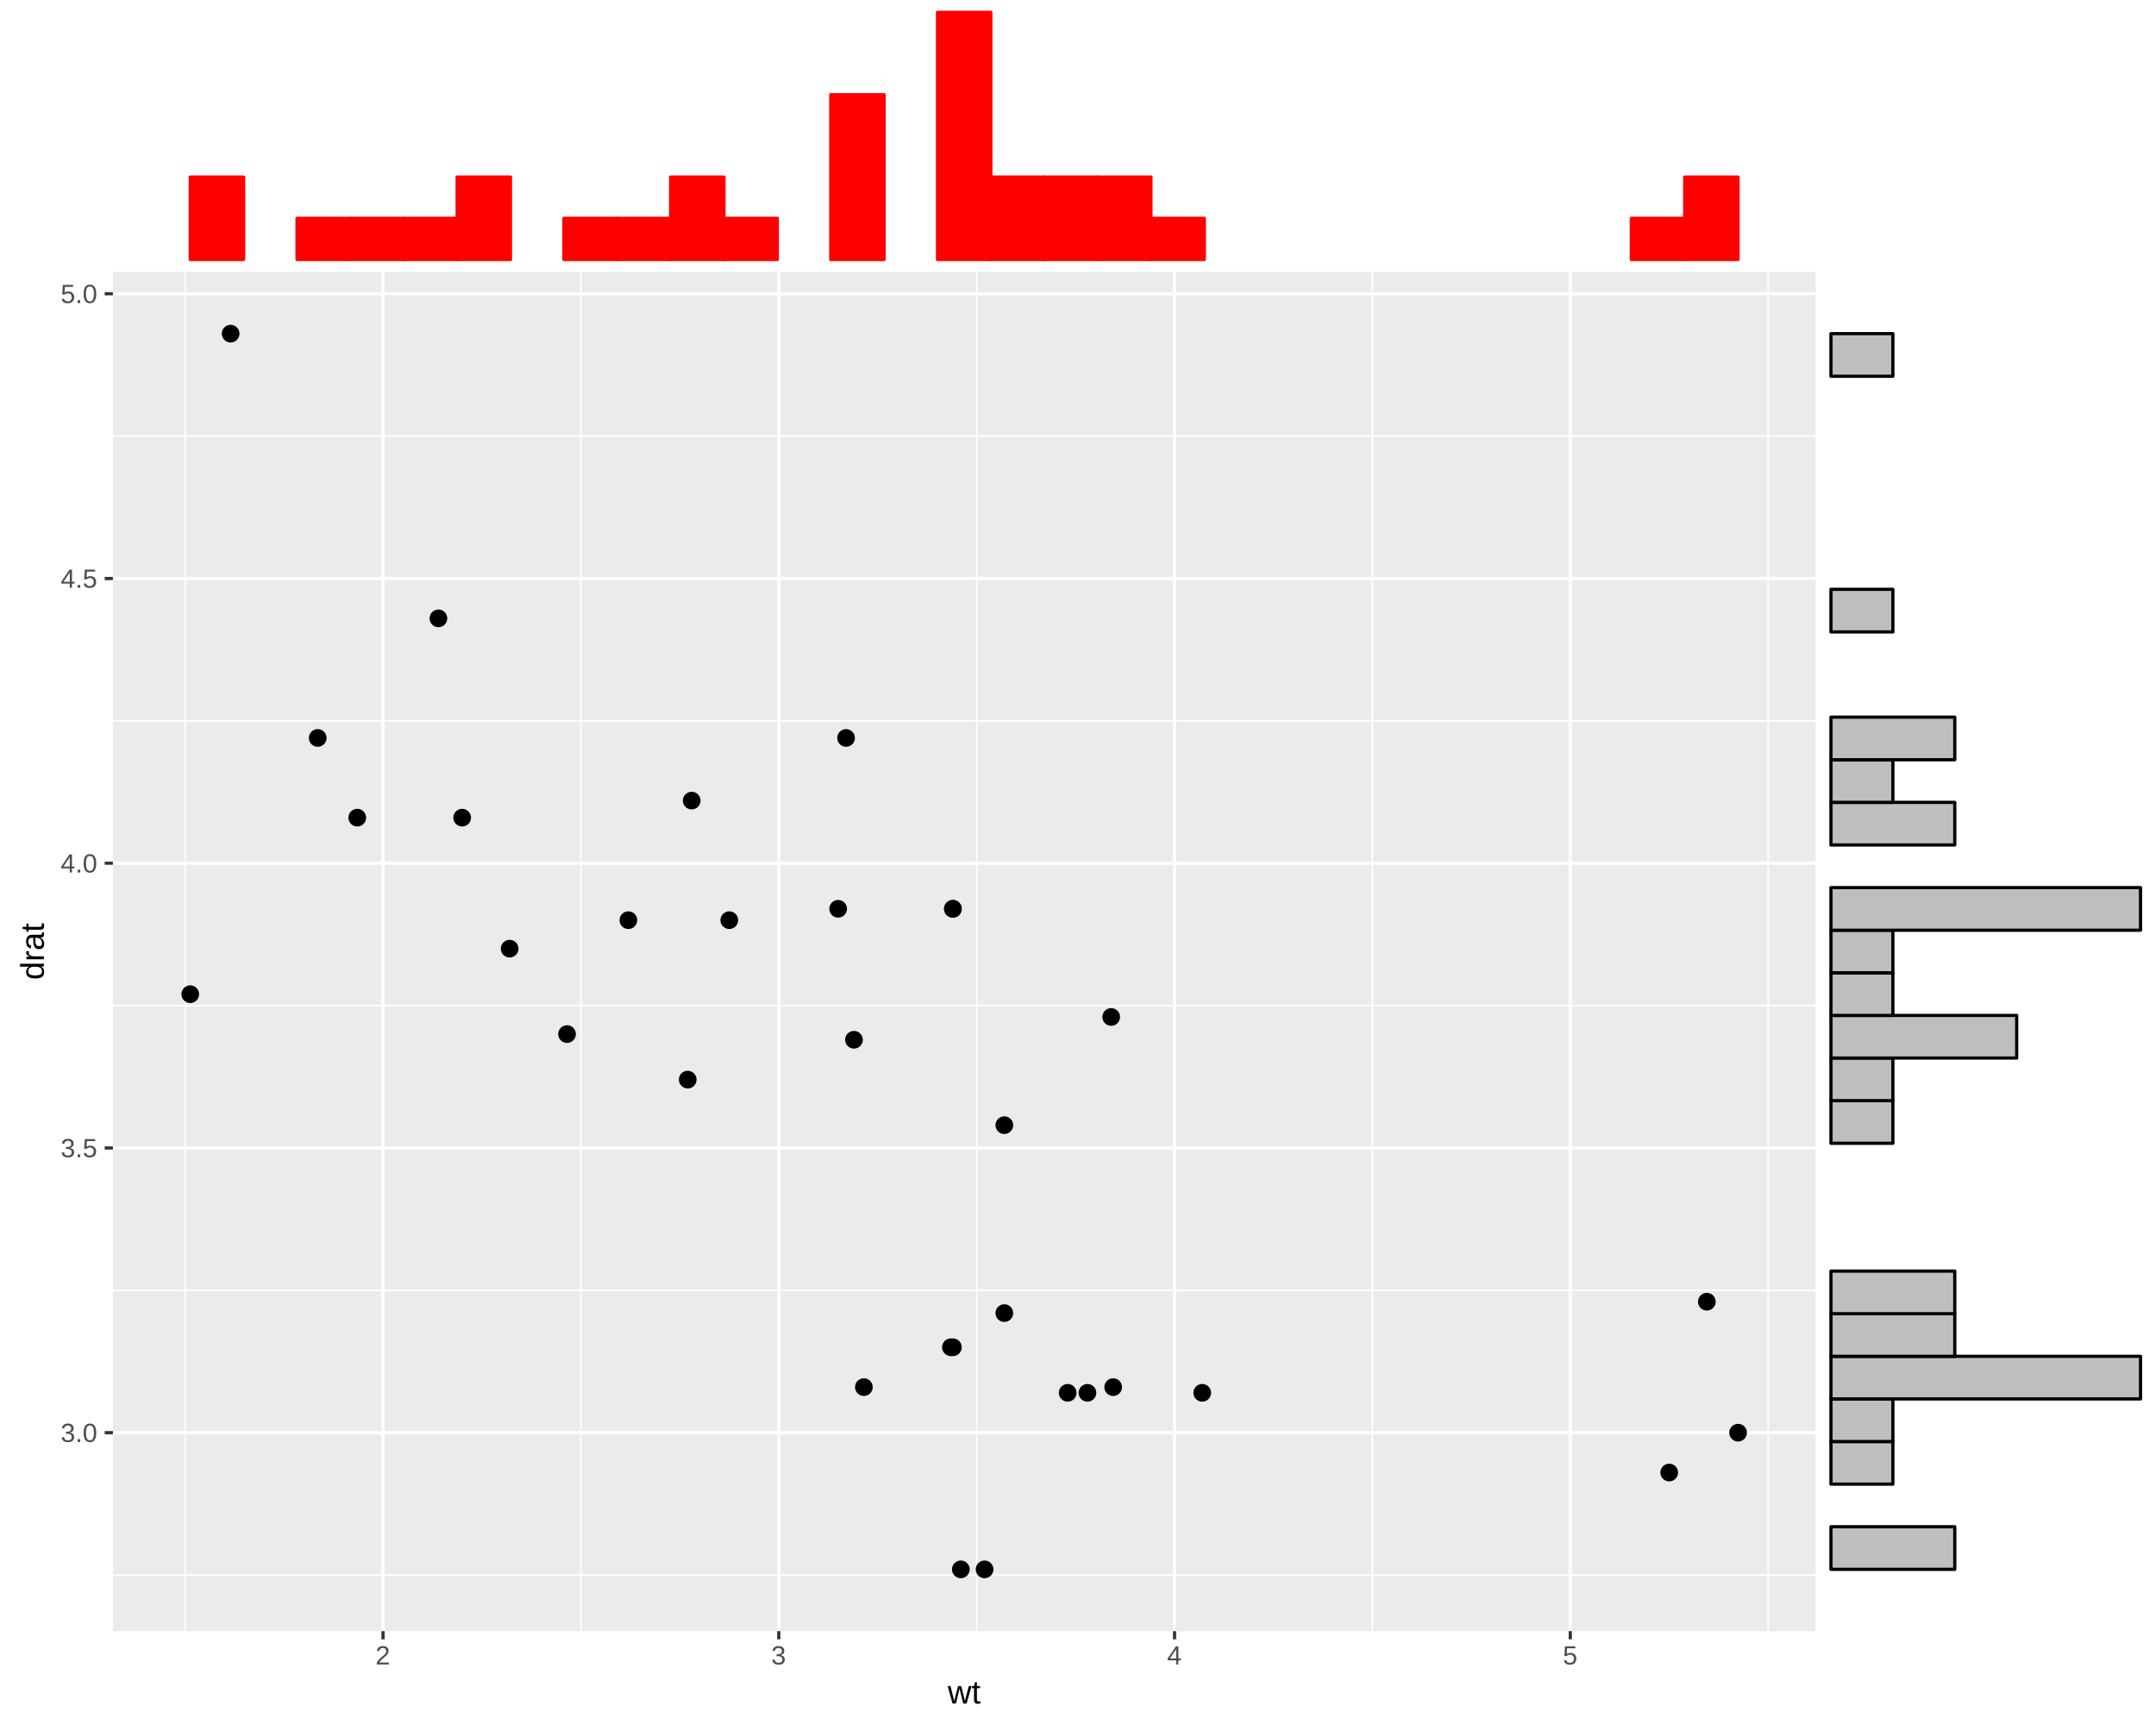
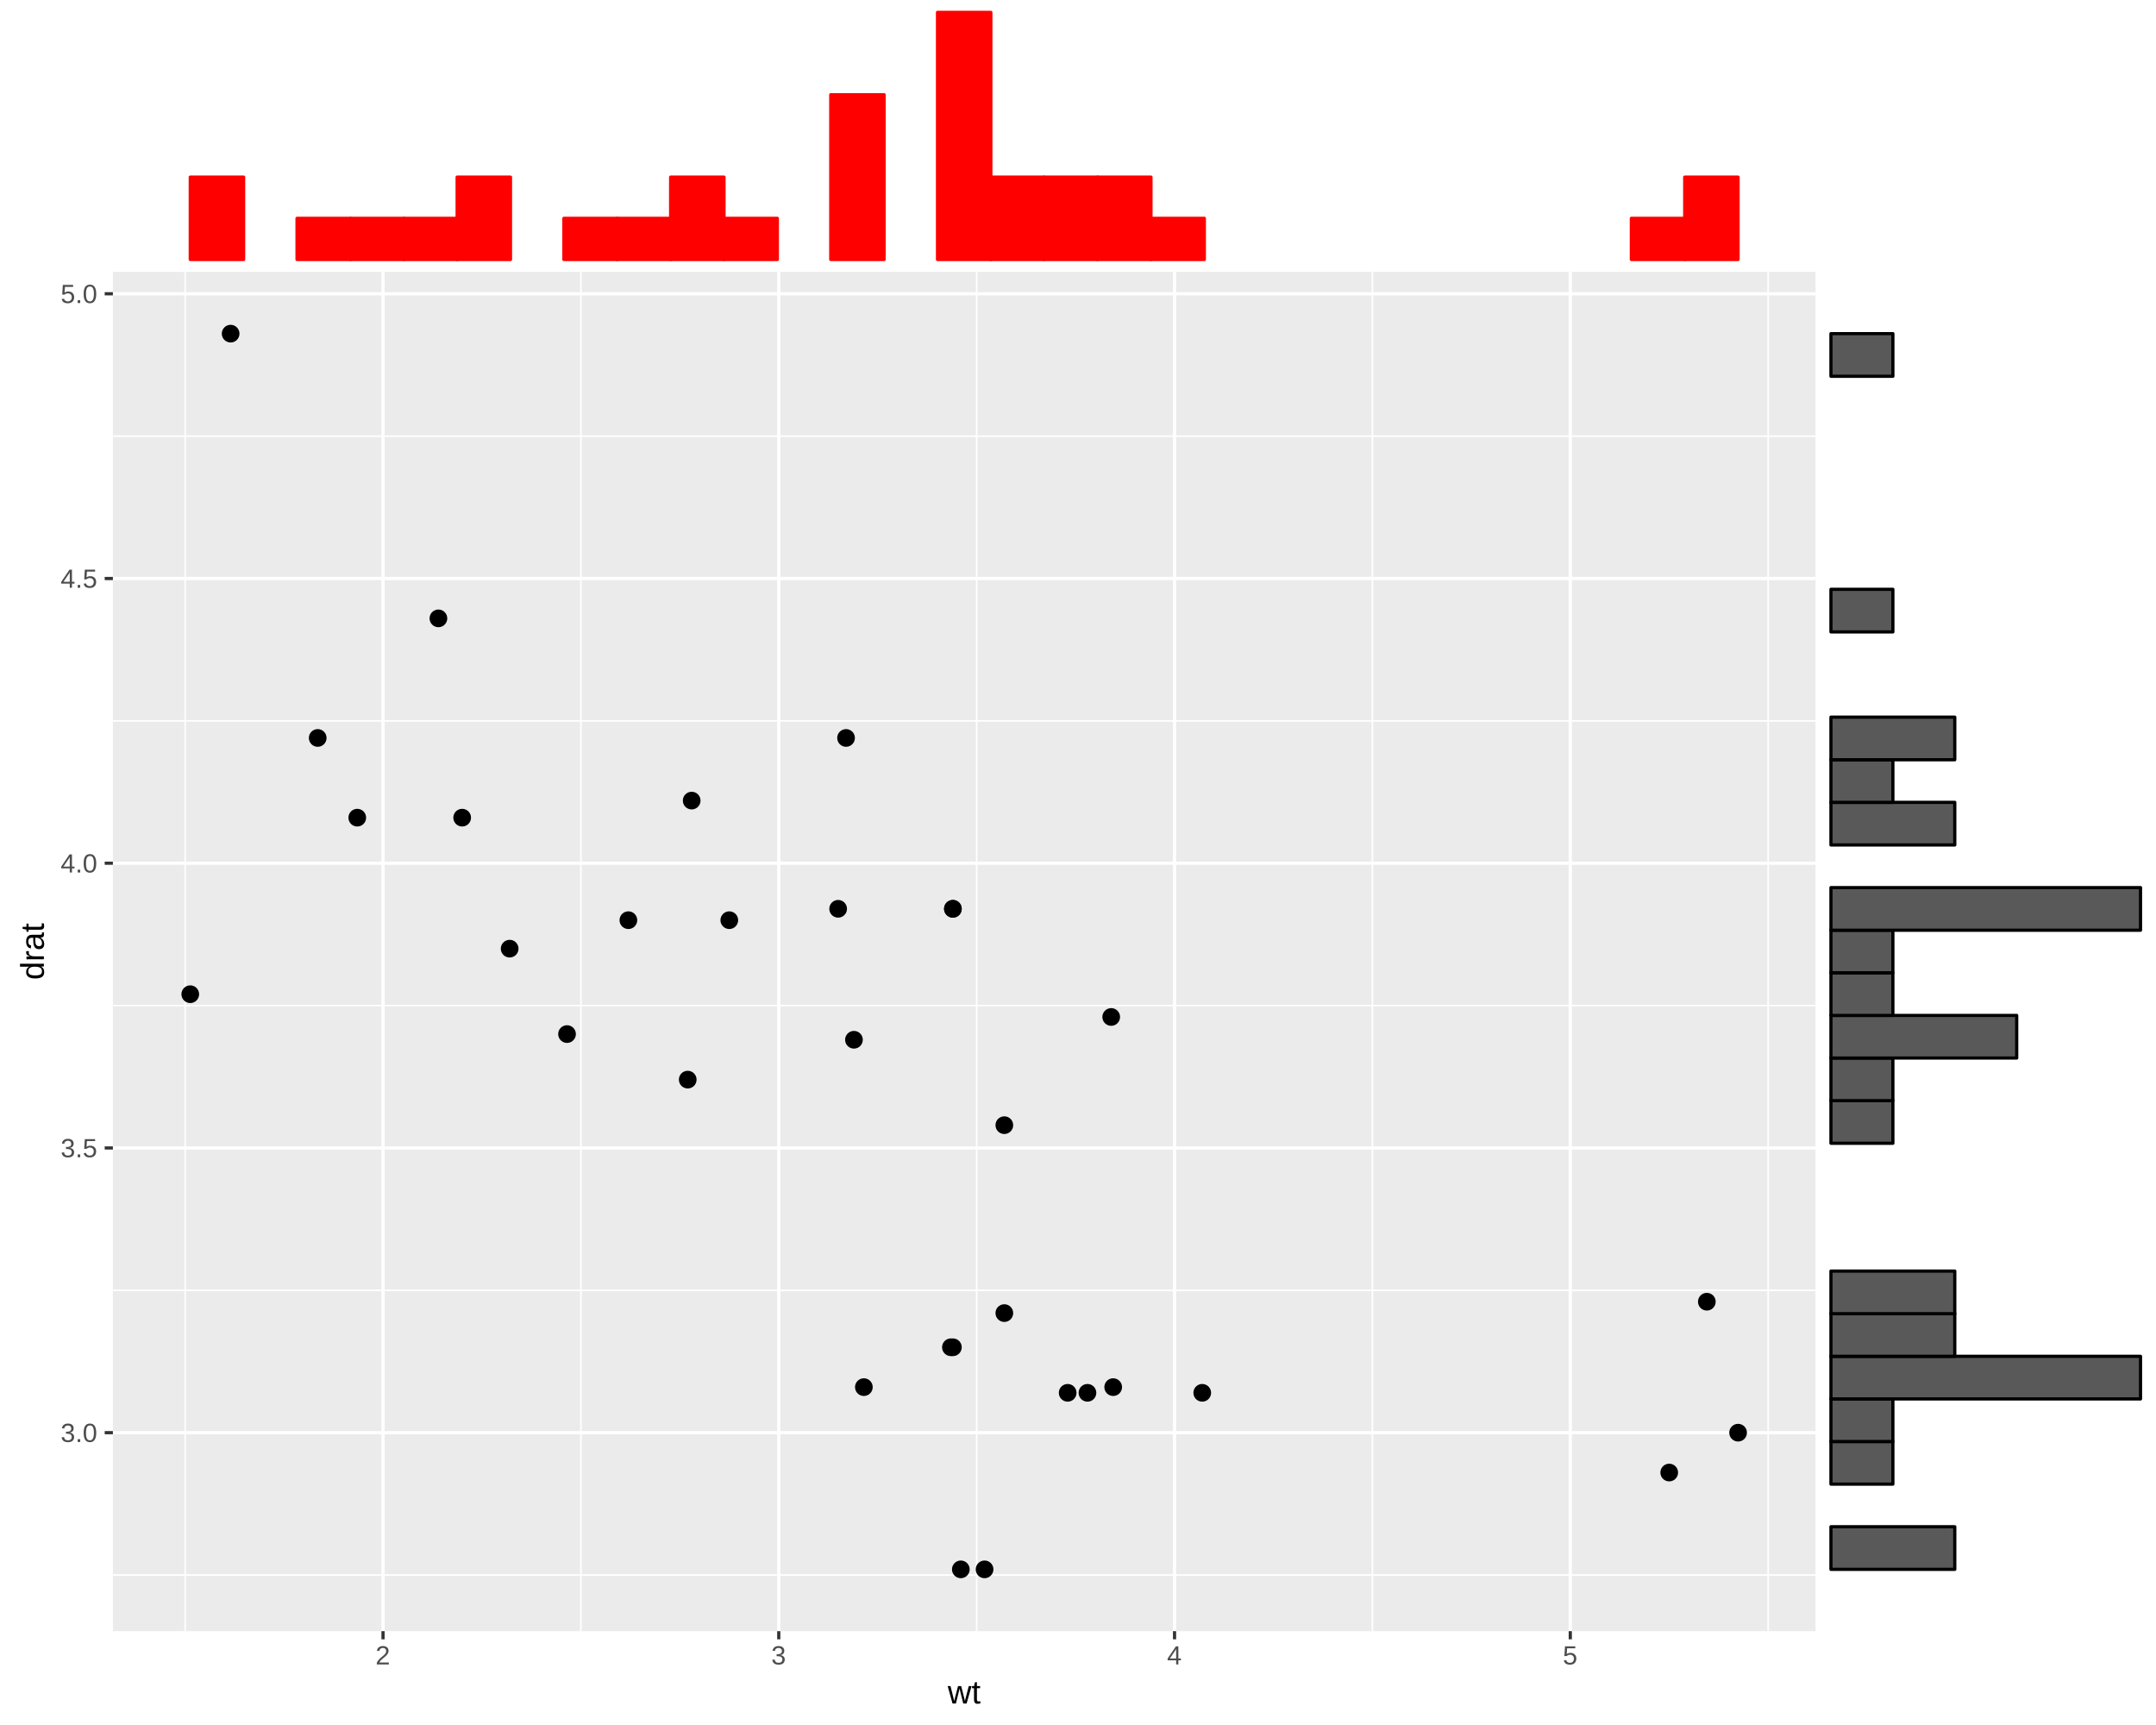
<svg xmlns="http://www.w3.org/2000/svg" viewBox="0 0 720.00 576.00">
  <defs>
    <style type="text/css">
    line, polyline, path, rect, circle {
      fill: none;
      stroke: #000000;
      stroke-linecap: round;
      stroke-linejoin: round;
      stroke-miterlimit: 10.00;
    }
  </style>
  </defs>
  <rect width="100%" height="100%" style="stroke: none; fill: #FFFFFF;" />
  <defs>
    <clipPath id="cpMHw2MDYuMjgzfDU3Nnw5MC43NzY0">
      <rect x="0.00" y="90.78" width="606.28" height="485.22" />
    </clipPath>
  </defs>
  <rect x="-0.00" y="90.78" width="606.28" height="485.22" style="stroke-width: 1.07; stroke: #FFFFFF; fill: #FFFFFF;" clip-path="url(#cpMHw2MDYuMjgzfDU3Nnw5MC43NzY0)" />
  <defs>
    <clipPath id="cpMHw3MjB8NTc2fDA=">
      <rect x="0.00" y="0.00" width="720.00" height="576.00" />
    </clipPath>
  </defs>
  <defs>
    <clipPath id="cpMzcuNjk2M3w2MDYuMjgzfDU0NC42NTl8OTAuNzc2NA==">
      <rect x="37.70" y="90.78" width="568.59" height="453.88" />
    </clipPath>
  </defs>
  <rect x="37.70" y="90.78" width="568.59" height="453.88" style="stroke-width: 1.07; stroke: none; fill: #EBEBEB;" clip-path="url(#cpMzcuNjk2M3w2MDYuMjgzfDU0NC42NTl8OTAuNzc2NA==)" />
  <polyline points="37.70,525.93 606.28,525.93 " style="stroke-width: 0.53; stroke: #FFFFFF; stroke-linecap: butt;" clip-path="url(#cpMzcuNjk2M3w2MDYuMjgzfDU0NC42NTl8OTAuNzc2NA==)" />
  <polyline points="37.70,430.86 606.28,430.86 " style="stroke-width: 0.53; stroke: #FFFFFF; stroke-linecap: butt;" clip-path="url(#cpMzcuNjk2M3w2MDYuMjgzfDU0NC42NTl8OTAuNzc2NA==)" />
  <polyline points="37.70,335.78 606.28,335.78 " style="stroke-width: 0.53; stroke: #FFFFFF; stroke-linecap: butt;" clip-path="url(#cpMzcuNjk2M3w2MDYuMjgzfDU0NC42NTl8OTAuNzc2NA==)" />
  <polyline points="37.70,240.71 606.28,240.71 " style="stroke-width: 0.53; stroke: #FFFFFF; stroke-linecap: butt;" clip-path="url(#cpMzcuNjk2M3w2MDYuMjgzfDU0NC42NTl8OTAuNzc2NA==)" />
  <polyline points="37.70,145.63 606.28,145.63 " style="stroke-width: 0.53; stroke: #FFFFFF; stroke-linecap: butt;" clip-path="url(#cpMzcuNjk2M3w2MDYuMjgzfDU0NC42NTl8OTAuNzc2NA==)" />
  <polyline points="61.82,544.66 61.82,90.78 " style="stroke-width: 0.53; stroke: #FFFFFF; stroke-linecap: butt;" clip-path="url(#cpMzcuNjk2M3w2MDYuMjgzfDU0NC42NTl8OTAuNzc2NA==)" />
  <polyline points="193.99,544.66 193.99,90.78 " style="stroke-width: 0.53; stroke: #FFFFFF; stroke-linecap: butt;" clip-path="url(#cpMzcuNjk2M3w2MDYuMjgzfDU0NC42NTl8OTAuNzc2NA==)" />
  <polyline points="326.15,544.66 326.15,90.78 " style="stroke-width: 0.53; stroke: #FFFFFF; stroke-linecap: butt;" clip-path="url(#cpMzcuNjk2M3w2MDYuMjgzfDU0NC42NTl8OTAuNzc2NA==)" />
  <polyline points="458.32,544.66 458.32,90.78 " style="stroke-width: 0.53; stroke: #FFFFFF; stroke-linecap: butt;" clip-path="url(#cpMzcuNjk2M3w2MDYuMjgzfDU0NC42NTl8OTAuNzc2NA==)" />
  <polyline points="590.48,544.66 590.48,90.78 " style="stroke-width: 0.53; stroke: #FFFFFF; stroke-linecap: butt;" clip-path="url(#cpMzcuNjk2M3w2MDYuMjgzfDU0NC42NTl8OTAuNzc2NA==)" />
  <polyline points="37.70,478.39 606.28,478.39 " style="stroke-width: 1.07; stroke: #FFFFFF; stroke-linecap: butt;" clip-path="url(#cpMzcuNjk2M3w2MDYuMjgzfDU0NC42NTl8OTAuNzc2NA==)" />
  <polyline points="37.70,383.32 606.28,383.32 " style="stroke-width: 1.07; stroke: #FFFFFF; stroke-linecap: butt;" clip-path="url(#cpMzcuNjk2M3w2MDYuMjgzfDU0NC42NTl8OTAuNzc2NA==)" />
  <polyline points="37.70,288.24 606.28,288.24 " style="stroke-width: 1.07; stroke: #FFFFFF; stroke-linecap: butt;" clip-path="url(#cpMzcuNjk2M3w2MDYuMjgzfDU0NC42NTl8OTAuNzc2NA==)" />
  <polyline points="37.70,193.17 606.28,193.17 " style="stroke-width: 1.07; stroke: #FFFFFF; stroke-linecap: butt;" clip-path="url(#cpMzcuNjk2M3w2MDYuMjgzfDU0NC42NTl8OTAuNzc2NA==)" />
  <polyline points="37.70,98.10 606.28,98.10 " style="stroke-width: 1.07; stroke: #FFFFFF; stroke-linecap: butt;" clip-path="url(#cpMzcuNjk2M3w2MDYuMjgzfDU0NC42NTl8OTAuNzc2NA==)" />
  <polyline points="127.91,544.66 127.91,90.78 " style="stroke-width: 1.07; stroke: #FFFFFF; stroke-linecap: butt;" clip-path="url(#cpMzcuNjk2M3w2MDYuMjgzfDU0NC42NTl8OTAuNzc2NA==)" />
  <polyline points="260.07,544.66 260.07,90.78 " style="stroke-width: 1.07; stroke: #FFFFFF; stroke-linecap: butt;" clip-path="url(#cpMzcuNjk2M3w2MDYuMjgzfDU0NC42NTl8OTAuNzc2NA==)" />
  <polyline points="392.24,544.66 392.24,90.78 " style="stroke-width: 1.07; stroke: #FFFFFF; stroke-linecap: butt;" clip-path="url(#cpMzcuNjk2M3w2MDYuMjgzfDU0NC42NTl8OTAuNzc2NA==)" />
  <polyline points="524.40,544.66 524.40,90.78 " style="stroke-width: 1.07; stroke: #FFFFFF; stroke-linecap: butt;" clip-path="url(#cpMzcuNjk2M3w2MDYuMjgzfDU0NC42NTl8OTAuNzc2NA==)" />
  <circle cx="209.85" cy="307.26" r="1.95pt" style="stroke-width: 0.71; fill: #000000;" clip-path="url(#cpMzcuNjk2M3w2MDYuMjgzfDU0NC42NTl8OTAuNzc2NA==)" />
  <circle cx="243.55" cy="307.26" r="1.95pt" style="stroke-width: 0.71; fill: #000000;" clip-path="url(#cpMzcuNjk2M3w2MDYuMjgzfDU0NC42NTl8OTAuNzc2NA==)" />
  <circle cx="170.20" cy="316.77" r="1.95pt" style="stroke-width: 0.71; fill: #000000;" clip-path="url(#cpMzcuNjk2M3w2MDYuMjgzfDU0NC42NTl8OTAuNzc2NA==)" />
  <circle cx="288.49" cy="463.18" r="1.95pt" style="stroke-width: 0.71; fill: #000000;" clip-path="url(#cpMzcuNjk2M3w2MDYuMjgzfDU0NC42NTl8OTAuNzc2NA==)" />
  <circle cx="318.22" cy="449.87" r="1.95pt" style="stroke-width: 0.71; fill: #000000;" clip-path="url(#cpMzcuNjk2M3w2MDYuMjgzfDU0NC42NTl8OTAuNzc2NA==)" />
  <circle cx="320.87" cy="524.03" r="1.95pt" style="stroke-width: 0.71; fill: #000000;" clip-path="url(#cpMzcuNjk2M3w2MDYuMjgzfDU0NC42NTl8OTAuNzc2NA==)" />
  <circle cx="335.40" cy="438.46" r="1.95pt" style="stroke-width: 0.71; fill: #000000;" clip-path="url(#cpMzcuNjk2M3w2MDYuMjgzfDU0NC42NTl8OTAuNzc2NA==)" />
  <circle cx="285.18" cy="347.19" r="1.95pt" style="stroke-width: 0.71; fill: #000000;" clip-path="url(#cpMzcuNjk2M3w2MDYuMjgzfDU0NC42NTl8OTAuNzc2NA==)" />
  <circle cx="279.90" cy="303.46" r="1.95pt" style="stroke-width: 0.71; fill: #000000;" clip-path="url(#cpMzcuNjk2M3w2MDYuMjgzfDU0NC42NTl8OTAuNzc2NA==)" />
  <circle cx="318.22" cy="303.46" r="1.95pt" style="stroke-width: 0.71; fill: #000000;" clip-path="url(#cpMzcuNjk2M3w2MDYuMjgzfDU0NC42NTl8OTAuNzc2NA==)" />
  <circle cx="318.22" cy="303.46" r="1.95pt" style="stroke-width: 0.71; fill: #000000;" clip-path="url(#cpMzcuNjk2M3w2MDYuMjgzfDU0NC42NTl8OTAuNzc2NA==)" />
  <circle cx="401.49" cy="465.08" r="1.95pt" style="stroke-width: 0.71; fill: #000000;" clip-path="url(#cpMzcuNjk2M3w2MDYuMjgzfDU0NC42NTl8OTAuNzc2NA==)" />
  <circle cx="356.55" cy="465.08" r="1.95pt" style="stroke-width: 0.71; fill: #000000;" clip-path="url(#cpMzcuNjk2M3w2MDYuMjgzfDU0NC42NTl8OTAuNzc2NA==)" />
  <circle cx="363.16" cy="465.08" r="1.95pt" style="stroke-width: 0.71; fill: #000000;" clip-path="url(#cpMzcuNjk2M3w2MDYuMjgzfDU0NC42NTl8OTAuNzc2NA==)" />
  <circle cx="557.44" cy="491.70" r="1.95pt" style="stroke-width: 0.71; fill: #000000;" clip-path="url(#cpMzcuNjk2M3w2MDYuMjgzfDU0NC42NTl8OTAuNzc2NA==)" />
  <circle cx="580.44" cy="478.39" r="1.95pt" style="stroke-width: 0.71; fill: #000000;" clip-path="url(#cpMzcuNjk2M3w2MDYuMjgzfDU0NC42NTl8OTAuNzc2NA==)" />
  <circle cx="570.00" cy="434.66" r="1.95pt" style="stroke-width: 0.71; fill: #000000;" clip-path="url(#cpMzcuNjk2M3w2MDYuMjgzfDU0NC42NTl8OTAuNzc2NA==)" />
  <circle cx="154.34" cy="273.03" r="1.95pt" style="stroke-width: 0.71; fill: #000000;" clip-path="url(#cpMzcuNjk2M3w2MDYuMjgzfDU0NC42NTl8OTAuNzc2NA==)" />
  <circle cx="77.02" cy="111.41" r="1.95pt" style="stroke-width: 0.71; fill: #000000;" clip-path="url(#cpMzcuNjk2M3w2MDYuMjgzfDU0NC42NTl8OTAuNzc2NA==)" />
  <circle cx="106.10" cy="246.41" r="1.95pt" style="stroke-width: 0.71; fill: #000000;" clip-path="url(#cpMzcuNjk2M3w2MDYuMjgzfDU0NC42NTl8OTAuNzc2NA==)" />
  <circle cx="189.36" cy="345.29" r="1.95pt" style="stroke-width: 0.71; fill: #000000;" clip-path="url(#cpMzcuNjk2M3w2MDYuMjgzfDU0NC42NTl8OTAuNzc2NA==)" />
  <circle cx="328.80" cy="524.03" r="1.95pt" style="stroke-width: 0.71; fill: #000000;" clip-path="url(#cpMzcuNjk2M3w2MDYuMjgzfDU0NC42NTl8OTAuNzc2NA==)" />
  <circle cx="317.56" cy="449.87" r="1.95pt" style="stroke-width: 0.71; fill: #000000;" clip-path="url(#cpMzcuNjk2M3w2MDYuMjgzfDU0NC42NTl8OTAuNzc2NA==)" />
  <circle cx="371.09" cy="339.58" r="1.95pt" style="stroke-width: 0.71; fill: #000000;" clip-path="url(#cpMzcuNjk2M3w2MDYuMjgzfDU0NC42NTl8OTAuNzc2NA==)" />
  <circle cx="371.75" cy="463.18" r="1.95pt" style="stroke-width: 0.71; fill: #000000;" clip-path="url(#cpMzcuNjk2M3w2MDYuMjgzfDU0NC42NTl8OTAuNzc2NA==)" />
  <circle cx="119.31" cy="273.03" r="1.95pt" style="stroke-width: 0.71; fill: #000000;" clip-path="url(#cpMzcuNjk2M3w2MDYuMjgzfDU0NC42NTl8OTAuNzc2NA==)" />
  <circle cx="146.41" cy="206.48" r="1.95pt" style="stroke-width: 0.71; fill: #000000;" clip-path="url(#cpMzcuNjk2M3w2MDYuMjgzfDU0NC42NTl8OTAuNzc2NA==)" />
  <circle cx="63.54" cy="331.98" r="1.95pt" style="stroke-width: 0.71; fill: #000000;" clip-path="url(#cpMzcuNjk2M3w2MDYuMjgzfDU0NC42NTl8OTAuNzc2NA==)" />
  <circle cx="282.54" cy="246.41" r="1.95pt" style="stroke-width: 0.71; fill: #000000;" clip-path="url(#cpMzcuNjk2M3w2MDYuMjgzfDU0NC42NTl8OTAuNzc2NA==)" />
  <circle cx="229.67" cy="360.50" r="1.95pt" style="stroke-width: 0.71; fill: #000000;" clip-path="url(#cpMzcuNjk2M3w2MDYuMjgzfDU0NC42NTl8OTAuNzc2NA==)" />
  <circle cx="335.40" cy="375.71" r="1.95pt" style="stroke-width: 0.71; fill: #000000;" clip-path="url(#cpMzcuNjk2M3w2MDYuMjgzfDU0NC42NTl8OTAuNzc2NA==)" />
  <circle cx="230.99" cy="267.33" r="1.95pt" style="stroke-width: 0.71; fill: #000000;" clip-path="url(#cpMzcuNjk2M3w2MDYuMjgzfDU0NC42NTl8OTAuNzc2NA==)" />
  <defs>
    <clipPath id="cpMHw3MjB8NTc2fDA=">
      <rect x="0.00" y="0.00" width="720.00" height="576.00" />
    </clipPath>
  </defs>
  <g clip-path="url(#cpMHw3MjB8NTc2fDA=)">
    <text x="20.25" y="481.49" style="font-size: 8.80px; fill: #4D4D4D; font-family: Liberation Sans;" textLength="12.51px" lengthAdjust="spacingAndGlyphs">3.0</text>
  </g>
  <g clip-path="url(#cpMHw3MjB8NTc2fDA=)">
    <text x="20.25" y="386.41" style="font-size: 8.80px; fill: #4D4D4D; font-family: Liberation Sans;" textLength="12.51px" lengthAdjust="spacingAndGlyphs">3.5</text>
  </g>
  <g clip-path="url(#cpMHw3MjB8NTc2fDA=)">
    <text x="20.25" y="291.34" style="font-size: 8.80px; fill: #4D4D4D; font-family: Liberation Sans;" textLength="12.51px" lengthAdjust="spacingAndGlyphs">4.0</text>
  </g>
  <g clip-path="url(#cpMHw3MjB8NTc2fDA=)">
    <text x="20.25" y="196.26" style="font-size: 8.80px; fill: #4D4D4D; font-family: Liberation Sans;" textLength="12.51px" lengthAdjust="spacingAndGlyphs">4.5</text>
  </g>
  <g clip-path="url(#cpMHw3MjB8NTc2fDA=)">
    <text x="20.25" y="101.19" style="font-size: 8.80px; fill: #4D4D4D; font-family: Liberation Sans;" textLength="12.51px" lengthAdjust="spacingAndGlyphs">5.0</text>
  </g>
  <polyline points="34.96,478.39 37.70,478.39 " style="stroke-width: 1.07; stroke: #333333; stroke-linecap: butt;" clip-path="url(#cpMHw3MjB8NTc2fDA=)" />
  <polyline points="34.96,383.32 37.70,383.32 " style="stroke-width: 1.07; stroke: #333333; stroke-linecap: butt;" clip-path="url(#cpMHw3MjB8NTc2fDA=)" />
  <polyline points="34.96,288.24 37.70,288.24 " style="stroke-width: 1.07; stroke: #333333; stroke-linecap: butt;" clip-path="url(#cpMHw3MjB8NTc2fDA=)" />
  <polyline points="34.96,193.17 37.70,193.17 " style="stroke-width: 1.07; stroke: #333333; stroke-linecap: butt;" clip-path="url(#cpMHw3MjB8NTc2fDA=)" />
  <polyline points="34.96,98.10 37.70,98.10 " style="stroke-width: 1.07; stroke: #333333; stroke-linecap: butt;" clip-path="url(#cpMHw3MjB8NTc2fDA=)" />
  <polyline points="127.91,547.40 127.91,544.66 " style="stroke-width: 1.07; stroke: #333333; stroke-linecap: butt;" clip-path="url(#cpMHw3MjB8NTc2fDA=)" />
  <polyline points="260.07,547.40 260.07,544.66 " style="stroke-width: 1.07; stroke: #333333; stroke-linecap: butt;" clip-path="url(#cpMHw3MjB8NTc2fDA=)" />
  <polyline points="392.24,547.40 392.24,544.66 " style="stroke-width: 1.07; stroke: #333333; stroke-linecap: butt;" clip-path="url(#cpMHw3MjB8NTc2fDA=)" />
  <polyline points="524.40,547.40 524.40,544.66 " style="stroke-width: 1.07; stroke: #333333; stroke-linecap: butt;" clip-path="url(#cpMHw3MjB8NTc2fDA=)" />
  <g clip-path="url(#cpMHw3MjB8NTc2fDA=)">
    <text x="125.40" y="555.78" style="font-size: 8.80px; fill: #4D4D4D; font-family: Liberation Sans;" textLength="5.01px" lengthAdjust="spacingAndGlyphs">2</text>
  </g>
  <g clip-path="url(#cpMHw3MjB8NTc2fDA=)">
    <text x="257.57" y="555.78" style="font-size: 8.80px; fill: #4D4D4D; font-family: Liberation Sans;" textLength="5.01px" lengthAdjust="spacingAndGlyphs">3</text>
  </g>
  <g clip-path="url(#cpMHw3MjB8NTc2fDA=)">
    <text x="389.73" y="555.78" style="font-size: 8.80px; fill: #4D4D4D; font-family: Liberation Sans;" textLength="5.01px" lengthAdjust="spacingAndGlyphs">4</text>
  </g>
  <g clip-path="url(#cpMHw3MjB8NTc2fDA=)">
    <text x="521.90" y="555.78" style="font-size: 8.80px; fill: #4D4D4D; font-family: Liberation Sans;" textLength="5.01px" lengthAdjust="spacingAndGlyphs">5</text>
  </g>
  <g clip-path="url(#cpMHw3MjB8NTc2fDA=)">
    <text x="316.49" y="568.82" style="font-size: 11.00px; font-family: Liberation Sans;" textLength="11.00px" lengthAdjust="spacingAndGlyphs">wt</text>
  </g>
  <g clip-path="url(#cpMHw3MjB8NTc2fDA=)">
    <text transform="translate(14.65,327.19) rotate(-90)" style="font-size: 11.00px; font-family: Liberation Sans;" textLength="18.95px" lengthAdjust="spacingAndGlyphs">drat</text>
  </g>
  <defs>
    <clipPath id="cpMzcuNjk2M3w2MDYuMjgzfDkwLjc3NjR8MA==">
      <rect x="37.70" y="0.00" width="568.59" height="90.78" />
    </clipPath>
  </defs>
  <rect x="63.54" y="59.14" width="17.82" height="27.51" style="stroke-width: 1.07; stroke: #FF0000; stroke-linecap: butt; fill: #FF0000;" clip-path="url(#cpMzcuNjk2M3w2MDYuMjgzfDkwLjc3NjR8MA==)" />
  <rect x="81.37" y="86.65" width="17.82" height="0.00" style="stroke-width: 1.07; stroke: #FF0000; stroke-linecap: butt; fill: #FF0000;" clip-path="url(#cpMzcuNjk2M3w2MDYuMjgzfDkwLjc3NjR8MA==)" />
  <rect x="99.19" y="72.90" width="17.82" height="13.75" style="stroke-width: 1.07; stroke: #FF0000; stroke-linecap: butt; fill: #FF0000;" clip-path="url(#cpMzcuNjk2M3w2MDYuMjgzfDkwLjc3NjR8MA==)" />
  <rect x="117.01" y="72.90" width="17.82" height="13.75" style="stroke-width: 1.07; stroke: #FF0000; stroke-linecap: butt; fill: #FF0000;" clip-path="url(#cpMzcuNjk2M3w2MDYuMjgzfDkwLjc3NjR8MA==)" />
  <rect x="134.84" y="72.90" width="17.82" height="13.75" style="stroke-width: 1.07; stroke: #FF0000; stroke-linecap: butt; fill: #FF0000;" clip-path="url(#cpMzcuNjk2M3w2MDYuMjgzfDkwLjc3NjR8MA==)" />
  <rect x="152.66" y="59.14" width="17.82" height="27.51" style="stroke-width: 1.07; stroke: #FF0000; stroke-linecap: butt; fill: #FF0000;" clip-path="url(#cpMzcuNjk2M3w2MDYuMjgzfDkwLjc3NjR8MA==)" />
  <rect x="170.49" y="86.65" width="17.82" height="0.00" style="stroke-width: 1.07; stroke: #FF0000; stroke-linecap: butt; fill: #FF0000;" clip-path="url(#cpMzcuNjk2M3w2MDYuMjgzfDkwLjc3NjR8MA==)" />
  <rect x="188.31" y="72.90" width="17.82" height="13.75" style="stroke-width: 1.07; stroke: #FF0000; stroke-linecap: butt; fill: #FF0000;" clip-path="url(#cpMzcuNjk2M3w2MDYuMjgzfDkwLjc3NjR8MA==)" />
  <rect x="206.13" y="72.90" width="17.82" height="13.75" style="stroke-width: 1.07; stroke: #FF0000; stroke-linecap: butt; fill: #FF0000;" clip-path="url(#cpMzcuNjk2M3w2MDYuMjgzfDkwLjc3NjR8MA==)" />
  <rect x="223.96" y="59.14" width="17.82" height="27.51" style="stroke-width: 1.07; stroke: #FF0000; stroke-linecap: butt; fill: #FF0000;" clip-path="url(#cpMzcuNjk2M3w2MDYuMjgzfDkwLjc3NjR8MA==)" />
  <rect x="241.78" y="72.90" width="17.82" height="13.75" style="stroke-width: 1.07; stroke: #FF0000; stroke-linecap: butt; fill: #FF0000;" clip-path="url(#cpMzcuNjk2M3w2MDYuMjgzfDkwLjc3NjR8MA==)" />
  <rect x="259.61" y="86.65" width="17.82" height="0.00" style="stroke-width: 1.07; stroke: #FF0000; stroke-linecap: butt; fill: #FF0000;" clip-path="url(#cpMzcuNjk2M3w2MDYuMjgzfDkwLjc3NjR8MA==)" />
  <rect x="277.43" y="31.63" width="17.82" height="55.02" style="stroke-width: 1.07; stroke: #FF0000; stroke-linecap: butt; fill: #FF0000;" clip-path="url(#cpMzcuNjk2M3w2MDYuMjgzfDkwLjc3NjR8MA==)" />
  <rect x="295.25" y="86.65" width="17.82" height="0.00" style="stroke-width: 1.07; stroke: #FF0000; stroke-linecap: butt; fill: #FF0000;" clip-path="url(#cpMzcuNjk2M3w2MDYuMjgzfDkwLjc3NjR8MA==)" />
  <rect x="313.08" y="4.13" width="17.82" height="82.52" style="stroke-width: 1.07; stroke: #FF0000; stroke-linecap: butt; fill: #FF0000;" clip-path="url(#cpMzcuNjk2M3w2MDYuMjgzfDkwLjc3NjR8MA==)" />
  <rect x="330.90" y="59.14" width="17.82" height="27.51" style="stroke-width: 1.07; stroke: #FF0000; stroke-linecap: butt; fill: #FF0000;" clip-path="url(#cpMzcuNjk2M3w2MDYuMjgzfDkwLjc3NjR8MA==)" />
  <rect x="348.73" y="59.14" width="17.82" height="27.51" style="stroke-width: 1.07; stroke: #FF0000; stroke-linecap: butt; fill: #FF0000;" clip-path="url(#cpMzcuNjk2M3w2MDYuMjgzfDkwLjc3NjR8MA==)" />
  <rect x="366.55" y="59.14" width="17.82" height="27.51" style="stroke-width: 1.07; stroke: #FF0000; stroke-linecap: butt; fill: #FF0000;" clip-path="url(#cpMzcuNjk2M3w2MDYuMjgzfDkwLjc3NjR8MA==)" />
  <rect x="384.37" y="72.90" width="17.82" height="13.75" style="stroke-width: 1.07; stroke: #FF0000; stroke-linecap: butt; fill: #FF0000;" clip-path="url(#cpMzcuNjk2M3w2MDYuMjgzfDkwLjc3NjR8MA==)" />
  <rect x="402.20" y="86.65" width="17.82" height="0.00" style="stroke-width: 1.07; stroke: #FF0000; stroke-linecap: butt; fill: #FF0000;" clip-path="url(#cpMzcuNjk2M3w2MDYuMjgzfDkwLjc3NjR8MA==)" />
  <rect x="420.02" y="86.65" width="17.82" height="0.00" style="stroke-width: 1.07; stroke: #FF0000; stroke-linecap: butt; fill: #FF0000;" clip-path="url(#cpMzcuNjk2M3w2MDYuMjgzfDkwLjc3NjR8MA==)" />
  <rect x="437.85" y="86.65" width="17.82" height="0.00" style="stroke-width: 1.07; stroke: #FF0000; stroke-linecap: butt; fill: #FF0000;" clip-path="url(#cpMzcuNjk2M3w2MDYuMjgzfDkwLjc3NjR8MA==)" />
  <rect x="455.67" y="86.65" width="17.82" height="0.00" style="stroke-width: 1.07; stroke: #FF0000; stroke-linecap: butt; fill: #FF0000;" clip-path="url(#cpMzcuNjk2M3w2MDYuMjgzfDkwLjc3NjR8MA==)" />
  <rect x="473.49" y="86.65" width="17.82" height="0.00" style="stroke-width: 1.07; stroke: #FF0000; stroke-linecap: butt; fill: #FF0000;" clip-path="url(#cpMzcuNjk2M3w2MDYuMjgzfDkwLjc3NjR8MA==)" />
  <rect x="491.32" y="86.65" width="17.82" height="0.00" style="stroke-width: 1.07; stroke: #FF0000; stroke-linecap: butt; fill: #FF0000;" clip-path="url(#cpMzcuNjk2M3w2MDYuMjgzfDkwLjc3NjR8MA==)" />
  <rect x="509.14" y="86.65" width="17.82" height="0.00" style="stroke-width: 1.07; stroke: #FF0000; stroke-linecap: butt; fill: #FF0000;" clip-path="url(#cpMzcuNjk2M3w2MDYuMjgzfDkwLjc3NjR8MA==)" />
  <rect x="526.97" y="86.65" width="17.82" height="0.00" style="stroke-width: 1.07; stroke: #FF0000; stroke-linecap: butt; fill: #FF0000;" clip-path="url(#cpMzcuNjk2M3w2MDYuMjgzfDkwLjc3NjR8MA==)" />
  <rect x="544.79" y="72.90" width="17.82" height="13.75" style="stroke-width: 1.07; stroke: #FF0000; stroke-linecap: butt; fill: #FF0000;" clip-path="url(#cpMzcuNjk2M3w2MDYuMjgzfDkwLjc3NjR8MA==)" />
  <rect x="562.61" y="59.14" width="17.82" height="27.51" style="stroke-width: 1.07; stroke: #FF0000; stroke-linecap: butt; fill: #FF0000;" clip-path="url(#cpMzcuNjk2M3w2MDYuMjgzfDkwLjc3NjR8MA==)" />
  <defs>
    <clipPath id="cpMHw3MjB8NTc2fDA=">
      <rect x="0.00" y="0.00" width="720.00" height="576.00" />
    </clipPath>
  </defs>
  <defs>
    <clipPath id="cpNjA2LjI4M3w3MjB8NTQ0LjY1OXw5MC43NzY0">
      <rect x="606.28" y="90.78" width="113.72" height="453.88" />
    </clipPath>
  </defs>
-   <rect x="611.45" y="509.80" width="41.35" height="14.23" style="stroke-width: 1.07; stroke-linecap: butt; fill: #BEBEBE;" clip-path="url(#cpNjA2LjI4M3w3MjB8NTQ0LjY1OXw5MC43NzY0)" />
-   <rect x="611.45" y="495.57" width="0.00" height="14.23" style="stroke-width: 1.07; stroke-linecap: butt; fill: #BEBEBE;" clip-path="url(#cpNjA2LjI4M3w3MjB8NTQ0LjY1OXw5MC43NzY0)" />
-   <rect x="611.45" y="481.34" width="20.68" height="14.23" style="stroke-width: 1.07; stroke-linecap: butt; fill: #BEBEBE;" clip-path="url(#cpNjA2LjI4M3w3MjB8NTQ0LjY1OXw5MC43NzY0)" />
-   <rect x="611.45" y="467.11" width="20.68" height="14.23" style="stroke-width: 1.07; stroke-linecap: butt; fill: #BEBEBE;" clip-path="url(#cpNjA2LjI4M3w3MjB8NTQ0LjY1OXw5MC43NzY0)" />
-   <rect x="611.45" y="452.89" width="103.38" height="14.23" style="stroke-width: 1.07; stroke-linecap: butt; fill: #BEBEBE;" clip-path="url(#cpNjA2LjI4M3w3MjB8NTQ0LjY1OXw5MC43NzY0)" />
-   <rect x="611.45" y="438.66" width="41.35" height="14.23" style="stroke-width: 1.07; stroke-linecap: butt; fill: #BEBEBE;" clip-path="url(#cpNjA2LjI4M3w3MjB8NTQ0LjY1OXw5MC43NzY0)" />
-   <rect x="611.45" y="424.43" width="41.35" height="14.23" style="stroke-width: 1.07; stroke-linecap: butt; fill: #BEBEBE;" clip-path="url(#cpNjA2LjI4M3w3MjB8NTQ0LjY1OXw5MC43NzY0)" />
-   <rect x="611.45" y="410.20" width="0.00" height="14.23" style="stroke-width: 1.07; stroke-linecap: butt; fill: #BEBEBE;" clip-path="url(#cpNjA2LjI4M3w3MjB8NTQ0LjY1OXw5MC43NzY0)" />
-   <rect x="611.45" y="395.97" width="0.00" height="14.23" style="stroke-width: 1.07; stroke-linecap: butt; fill: #BEBEBE;" clip-path="url(#cpNjA2LjI4M3w3MjB8NTQ0LjY1OXw5MC43NzY0)" />
-   <rect x="611.45" y="381.74" width="0.00" height="14.23" style="stroke-width: 1.07; stroke-linecap: butt; fill: #BEBEBE;" clip-path="url(#cpNjA2LjI4M3w3MjB8NTQ0LjY1OXw5MC43NzY0)" />
-   <rect x="611.45" y="367.52" width="20.68" height="14.23" style="stroke-width: 1.07; stroke-linecap: butt; fill: #BEBEBE;" clip-path="url(#cpNjA2LjI4M3w3MjB8NTQ0LjY1OXw5MC43NzY0)" />
-   <rect x="611.45" y="353.29" width="20.68" height="14.23" style="stroke-width: 1.07; stroke-linecap: butt; fill: #BEBEBE;" clip-path="url(#cpNjA2LjI4M3w3MjB8NTQ0LjY1OXw5MC43NzY0)" />
-   <rect x="611.45" y="339.06" width="62.03" height="14.23" style="stroke-width: 1.07; stroke-linecap: butt; fill: #BEBEBE;" clip-path="url(#cpNjA2LjI4M3w3MjB8NTQ0LjY1OXw5MC43NzY0)" />
-   <rect x="611.45" y="324.83" width="20.68" height="14.23" style="stroke-width: 1.07; stroke-linecap: butt; fill: #BEBEBE;" clip-path="url(#cpNjA2LjI4M3w3MjB8NTQ0LjY1OXw5MC43NzY0)" />
-   <rect x="611.45" y="310.60" width="20.68" height="14.23" style="stroke-width: 1.07; stroke-linecap: butt; fill: #BEBEBE;" clip-path="url(#cpNjA2LjI4M3w3MjB8NTQ0LjY1OXw5MC43NzY0)" />
-   <rect x="611.45" y="296.38" width="103.38" height="14.23" style="stroke-width: 1.07; stroke-linecap: butt; fill: #BEBEBE;" clip-path="url(#cpNjA2LjI4M3w3MjB8NTQ0LjY1OXw5MC43NzY0)" />
-   <rect x="611.45" y="282.15" width="0.00" height="14.23" style="stroke-width: 1.07; stroke-linecap: butt; fill: #BEBEBE;" clip-path="url(#cpNjA2LjI4M3w3MjB8NTQ0LjY1OXw5MC43NzY0)" />
-   <rect x="611.45" y="267.92" width="41.35" height="14.23" style="stroke-width: 1.07; stroke-linecap: butt; fill: #BEBEBE;" clip-path="url(#cpNjA2LjI4M3w3MjB8NTQ0LjY1OXw5MC43NzY0)" />
-   <rect x="611.45" y="253.69" width="20.68" height="14.23" style="stroke-width: 1.07; stroke-linecap: butt; fill: #BEBEBE;" clip-path="url(#cpNjA2LjI4M3w3MjB8NTQ0LjY1OXw5MC43NzY0)" />
-   <rect x="611.45" y="239.46" width="41.35" height="14.23" style="stroke-width: 1.07; stroke-linecap: butt; fill: #BEBEBE;" clip-path="url(#cpNjA2LjI4M3w3MjB8NTQ0LjY1OXw5MC43NzY0)" />
-   <rect x="611.45" y="225.23" width="0.00" height="14.23" style="stroke-width: 1.07; stroke-linecap: butt; fill: #BEBEBE;" clip-path="url(#cpNjA2LjI4M3w3MjB8NTQ0LjY1OXw5MC43NzY0)" />
-   <rect x="611.45" y="211.01" width="0.00" height="14.23" style="stroke-width: 1.07; stroke-linecap: butt; fill: #BEBEBE;" clip-path="url(#cpNjA2LjI4M3w3MjB8NTQ0LjY1OXw5MC43NzY0)" />
-   <rect x="611.45" y="196.78" width="20.68" height="14.23" style="stroke-width: 1.07; stroke-linecap: butt; fill: #BEBEBE;" clip-path="url(#cpNjA2LjI4M3w3MjB8NTQ0LjY1OXw5MC43NzY0)" />
-   <rect x="611.45" y="182.55" width="0.00" height="14.23" style="stroke-width: 1.07; stroke-linecap: butt; fill: #BEBEBE;" clip-path="url(#cpNjA2LjI4M3w3MjB8NTQ0LjY1OXw5MC43NzY0)" />
-   <rect x="611.45" y="168.32" width="0.00" height="14.23" style="stroke-width: 1.07; stroke-linecap: butt; fill: #BEBEBE;" clip-path="url(#cpNjA2LjI4M3w3MjB8NTQ0LjY1OXw5MC43NzY0)" />
-   <rect x="611.45" y="154.09" width="0.00" height="14.23" style="stroke-width: 1.07; stroke-linecap: butt; fill: #BEBEBE;" clip-path="url(#cpNjA2LjI4M3w3MjB8NTQ0LjY1OXw5MC43NzY0)" />
-   <rect x="611.45" y="139.86" width="0.00" height="14.23" style="stroke-width: 1.07; stroke-linecap: butt; fill: #BEBEBE;" clip-path="url(#cpNjA2LjI4M3w3MjB8NTQ0LjY1OXw5MC43NzY0)" />
-   <rect x="611.45" y="125.64" width="0.00" height="14.23" style="stroke-width: 1.07; stroke-linecap: butt; fill: #BEBEBE;" clip-path="url(#cpNjA2LjI4M3w3MjB8NTQ0LjY1OXw5MC43NzY0)" />
-   <rect x="611.45" y="111.41" width="20.68" height="14.23" style="stroke-width: 1.07; stroke-linecap: butt; fill: #BEBEBE;" clip-path="url(#cpNjA2LjI4M3w3MjB8NTQ0LjY1OXw5MC43NzY0)" />
+   <rect x="611.45" y="509.80" width="41.35" height="14.23" style="stroke-width: 1.07; stroke-linecap: butt; fill: #595959;" clip-path="url(#cpNjA2LjI4M3w3MjB8NTQ0LjY1OXw5MC43NzY0)" />
+   <rect x="611.45" y="495.57" width="0.00" height="14.23" style="stroke-width: 1.07; stroke-linecap: butt; fill: #595959;" clip-path="url(#cpNjA2LjI4M3w3MjB8NTQ0LjY1OXw5MC43NzY0)" />
+   <rect x="611.45" y="481.34" width="20.68" height="14.23" style="stroke-width: 1.07; stroke-linecap: butt; fill: #595959;" clip-path="url(#cpNjA2LjI4M3w3MjB8NTQ0LjY1OXw5MC43NzY0)" />
+   <rect x="611.45" y="467.11" width="20.68" height="14.23" style="stroke-width: 1.07; stroke-linecap: butt; fill: #595959;" clip-path="url(#cpNjA2LjI4M3w3MjB8NTQ0LjY1OXw5MC43NzY0)" />
+   <rect x="611.45" y="452.89" width="103.38" height="14.23" style="stroke-width: 1.07; stroke-linecap: butt; fill: #595959;" clip-path="url(#cpNjA2LjI4M3w3MjB8NTQ0LjY1OXw5MC43NzY0)" />
+   <rect x="611.45" y="438.66" width="41.35" height="14.23" style="stroke-width: 1.07; stroke-linecap: butt; fill: #595959;" clip-path="url(#cpNjA2LjI4M3w3MjB8NTQ0LjY1OXw5MC43NzY0)" />
+   <rect x="611.45" y="424.43" width="41.35" height="14.23" style="stroke-width: 1.07; stroke-linecap: butt; fill: #595959;" clip-path="url(#cpNjA2LjI4M3w3MjB8NTQ0LjY1OXw5MC43NzY0)" />
+   <rect x="611.45" y="410.20" width="0.00" height="14.23" style="stroke-width: 1.07; stroke-linecap: butt; fill: #595959;" clip-path="url(#cpNjA2LjI4M3w3MjB8NTQ0LjY1OXw5MC43NzY0)" />
+   <rect x="611.45" y="395.97" width="0.00" height="14.23" style="stroke-width: 1.07; stroke-linecap: butt; fill: #595959;" clip-path="url(#cpNjA2LjI4M3w3MjB8NTQ0LjY1OXw5MC43NzY0)" />
+   <rect x="611.45" y="381.74" width="0.00" height="14.23" style="stroke-width: 1.07; stroke-linecap: butt; fill: #595959;" clip-path="url(#cpNjA2LjI4M3w3MjB8NTQ0LjY1OXw5MC43NzY0)" />
+   <rect x="611.45" y="367.52" width="20.68" height="14.23" style="stroke-width: 1.07; stroke-linecap: butt; fill: #595959;" clip-path="url(#cpNjA2LjI4M3w3MjB8NTQ0LjY1OXw5MC43NzY0)" />
+   <rect x="611.45" y="353.29" width="20.68" height="14.23" style="stroke-width: 1.07; stroke-linecap: butt; fill: #595959;" clip-path="url(#cpNjA2LjI4M3w3MjB8NTQ0LjY1OXw5MC43NzY0)" />
+   <rect x="611.45" y="339.06" width="62.03" height="14.23" style="stroke-width: 1.07; stroke-linecap: butt; fill: #595959;" clip-path="url(#cpNjA2LjI4M3w3MjB8NTQ0LjY1OXw5MC43NzY0)" />
+   <rect x="611.45" y="324.83" width="20.68" height="14.23" style="stroke-width: 1.07; stroke-linecap: butt; fill: #595959;" clip-path="url(#cpNjA2LjI4M3w3MjB8NTQ0LjY1OXw5MC43NzY0)" />
+   <rect x="611.45" y="310.60" width="20.68" height="14.23" style="stroke-width: 1.07; stroke-linecap: butt; fill: #595959;" clip-path="url(#cpNjA2LjI4M3w3MjB8NTQ0LjY1OXw5MC43NzY0)" />
+   <rect x="611.45" y="296.38" width="103.38" height="14.23" style="stroke-width: 1.07; stroke-linecap: butt; fill: #595959;" clip-path="url(#cpNjA2LjI4M3w3MjB8NTQ0LjY1OXw5MC43NzY0)" />
+   <rect x="611.45" y="282.15" width="0.00" height="14.23" style="stroke-width: 1.07; stroke-linecap: butt; fill: #595959;" clip-path="url(#cpNjA2LjI4M3w3MjB8NTQ0LjY1OXw5MC43NzY0)" />
+   <rect x="611.45" y="267.92" width="41.35" height="14.23" style="stroke-width: 1.07; stroke-linecap: butt; fill: #595959;" clip-path="url(#cpNjA2LjI4M3w3MjB8NTQ0LjY1OXw5MC43NzY0)" />
+   <rect x="611.45" y="253.69" width="20.68" height="14.23" style="stroke-width: 1.07; stroke-linecap: butt; fill: #595959;" clip-path="url(#cpNjA2LjI4M3w3MjB8NTQ0LjY1OXw5MC43NzY0)" />
+   <rect x="611.45" y="239.46" width="41.35" height="14.23" style="stroke-width: 1.07; stroke-linecap: butt; fill: #595959;" clip-path="url(#cpNjA2LjI4M3w3MjB8NTQ0LjY1OXw5MC43NzY0)" />
+   <rect x="611.45" y="225.23" width="0.00" height="14.23" style="stroke-width: 1.07; stroke-linecap: butt; fill: #595959;" clip-path="url(#cpNjA2LjI4M3w3MjB8NTQ0LjY1OXw5MC43NzY0)" />
+   <rect x="611.45" y="211.01" width="0.00" height="14.23" style="stroke-width: 1.07; stroke-linecap: butt; fill: #595959;" clip-path="url(#cpNjA2LjI4M3w3MjB8NTQ0LjY1OXw5MC43NzY0)" />
+   <rect x="611.45" y="196.78" width="20.68" height="14.23" style="stroke-width: 1.07; stroke-linecap: butt; fill: #595959;" clip-path="url(#cpNjA2LjI4M3w3MjB8NTQ0LjY1OXw5MC43NzY0)" />
+   <rect x="611.45" y="182.55" width="0.00" height="14.23" style="stroke-width: 1.07; stroke-linecap: butt; fill: #595959;" clip-path="url(#cpNjA2LjI4M3w3MjB8NTQ0LjY1OXw5MC43NzY0)" />
+   <rect x="611.45" y="168.32" width="0.00" height="14.23" style="stroke-width: 1.07; stroke-linecap: butt; fill: #595959;" clip-path="url(#cpNjA2LjI4M3w3MjB8NTQ0LjY1OXw5MC43NzY0)" />
+   <rect x="611.45" y="154.09" width="0.00" height="14.23" style="stroke-width: 1.07; stroke-linecap: butt; fill: #595959;" clip-path="url(#cpNjA2LjI4M3w3MjB8NTQ0LjY1OXw5MC43NzY0)" />
+   <rect x="611.45" y="139.86" width="0.00" height="14.23" style="stroke-width: 1.07; stroke-linecap: butt; fill: #595959;" clip-path="url(#cpNjA2LjI4M3w3MjB8NTQ0LjY1OXw5MC43NzY0)" />
+   <rect x="611.45" y="125.64" width="0.00" height="14.23" style="stroke-width: 1.07; stroke-linecap: butt; fill: #595959;" clip-path="url(#cpNjA2LjI4M3w3MjB8NTQ0LjY1OXw5MC43NzY0)" />
+   <rect x="611.45" y="111.41" width="20.68" height="14.23" style="stroke-width: 1.07; stroke-linecap: butt; fill: #595959;" clip-path="url(#cpNjA2LjI4M3w3MjB8NTQ0LjY1OXw5MC43NzY0)" />
  <defs>
    <clipPath id="cpMHw3MjB8NTc2fDA=">
      <rect x="0.00" y="0.00" width="720.00" height="576.00" />
    </clipPath>
  </defs>
</svg>
